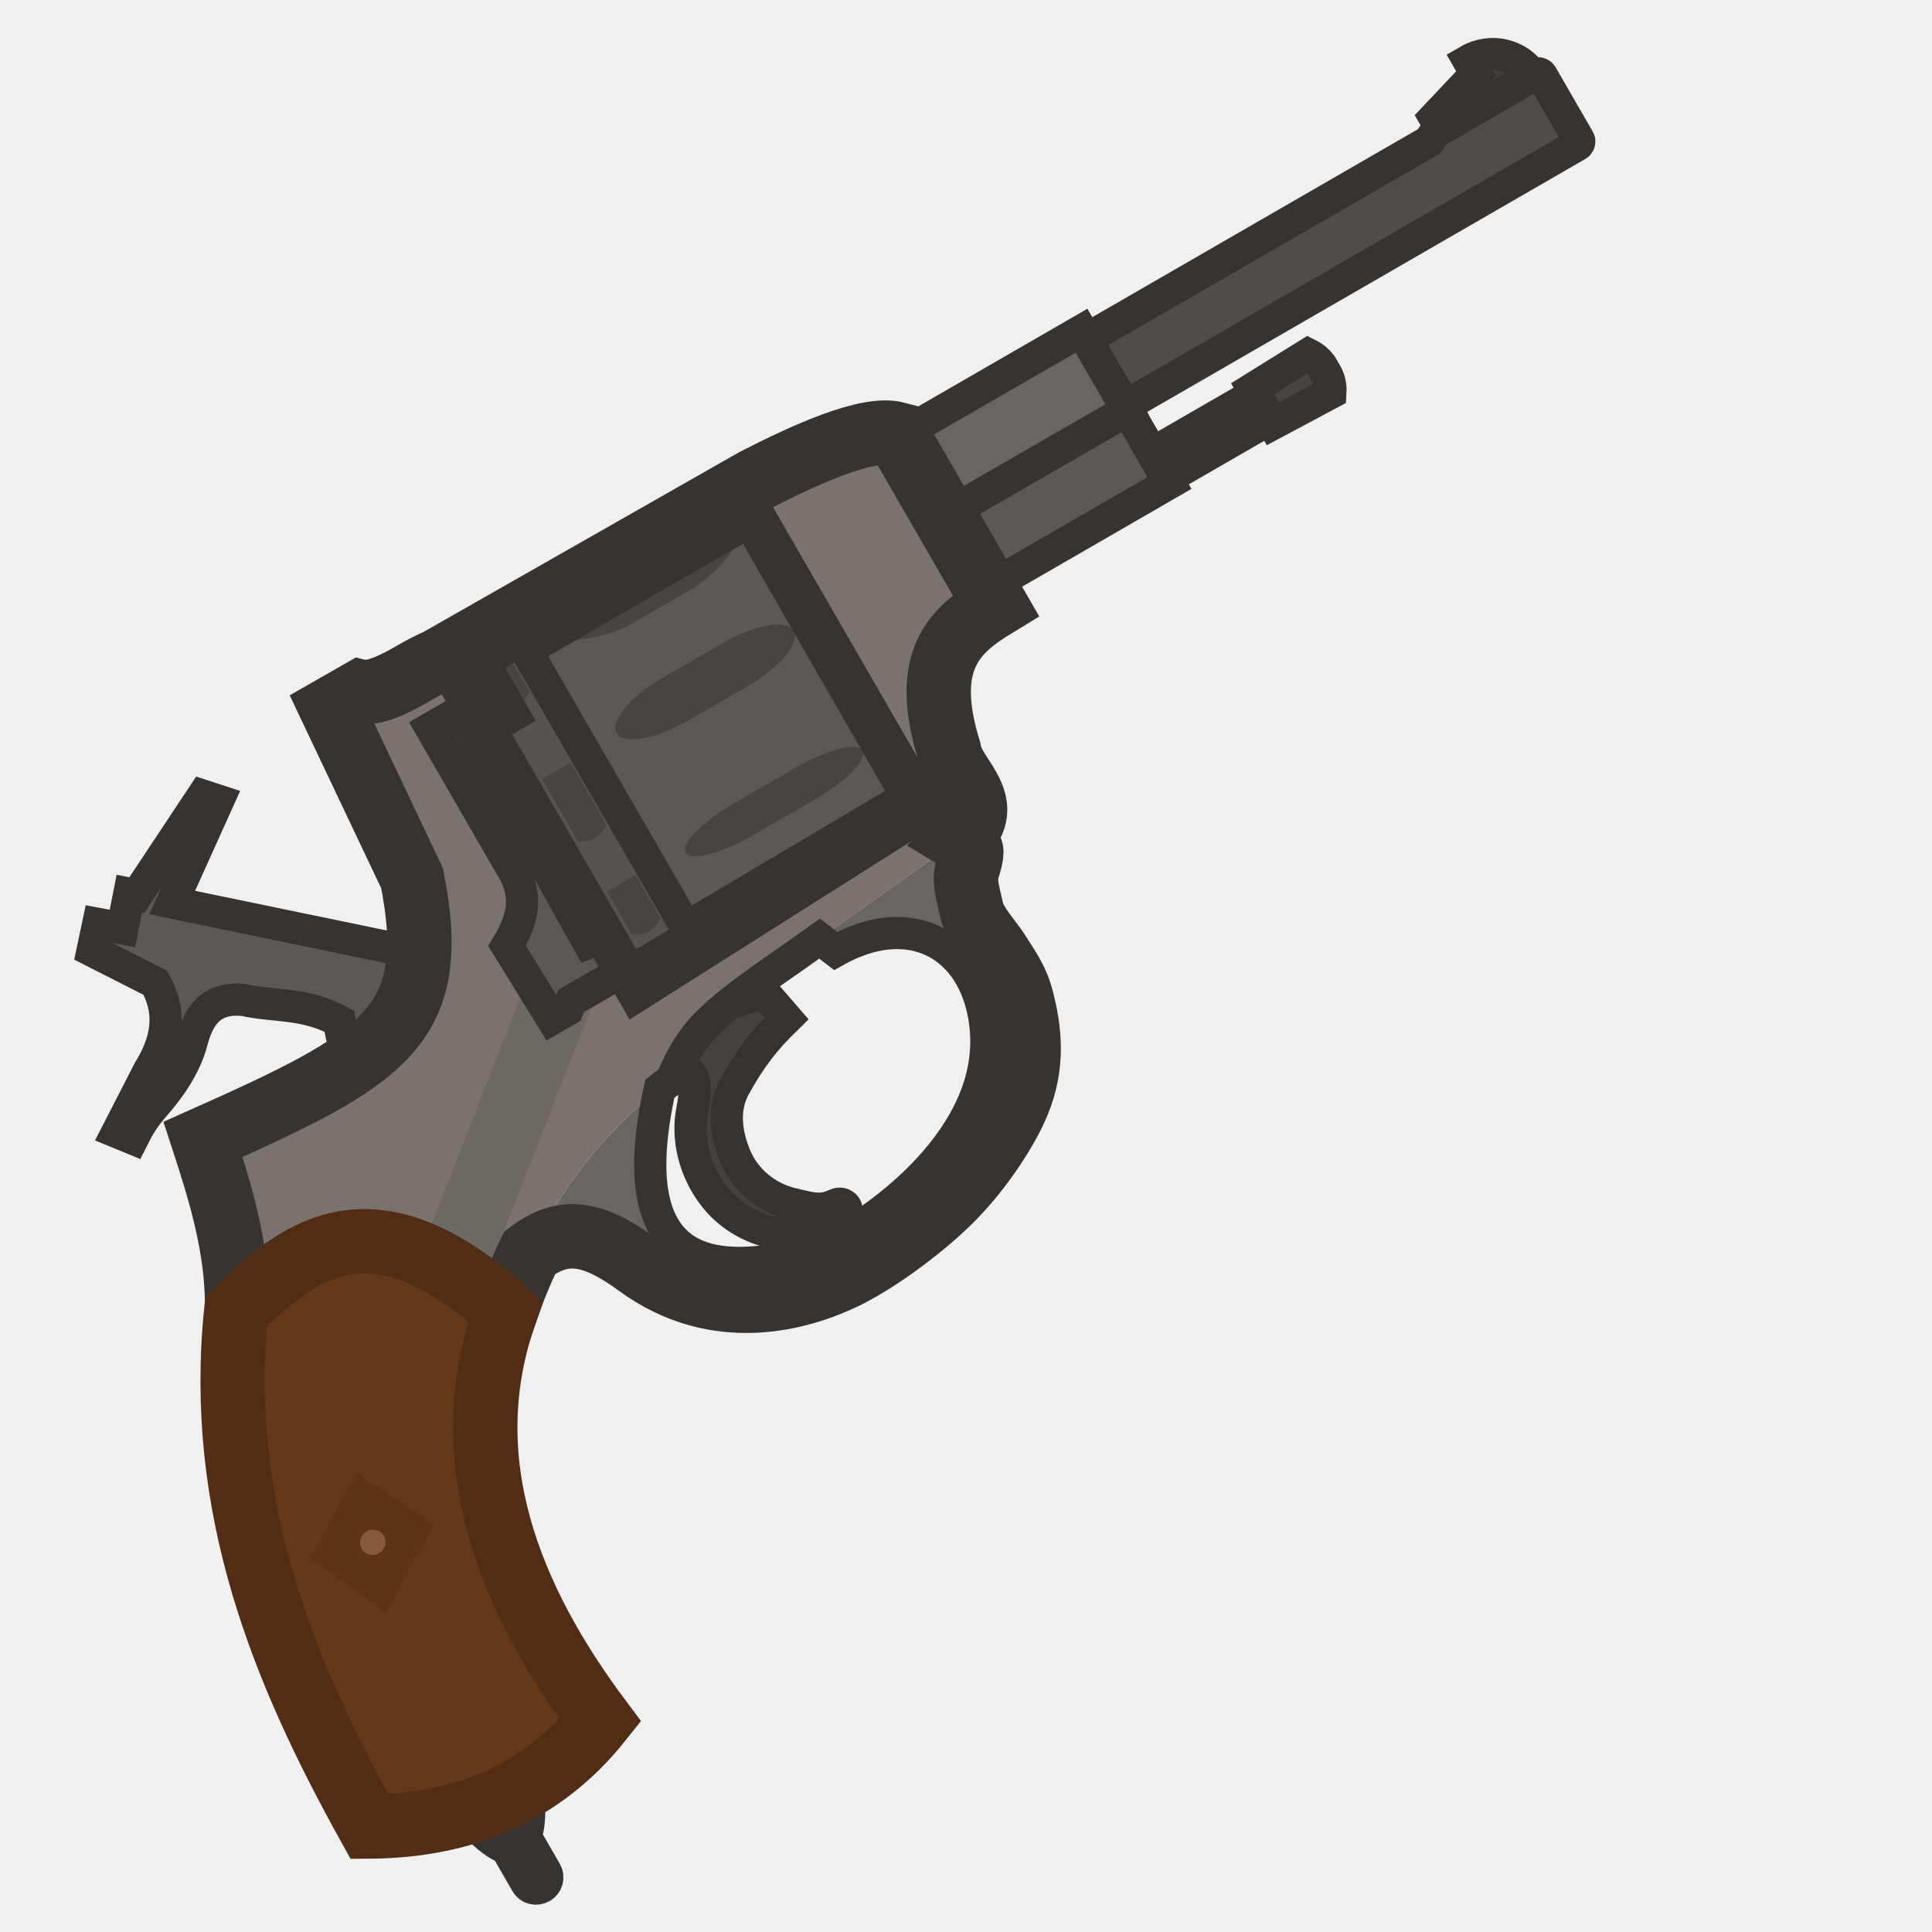
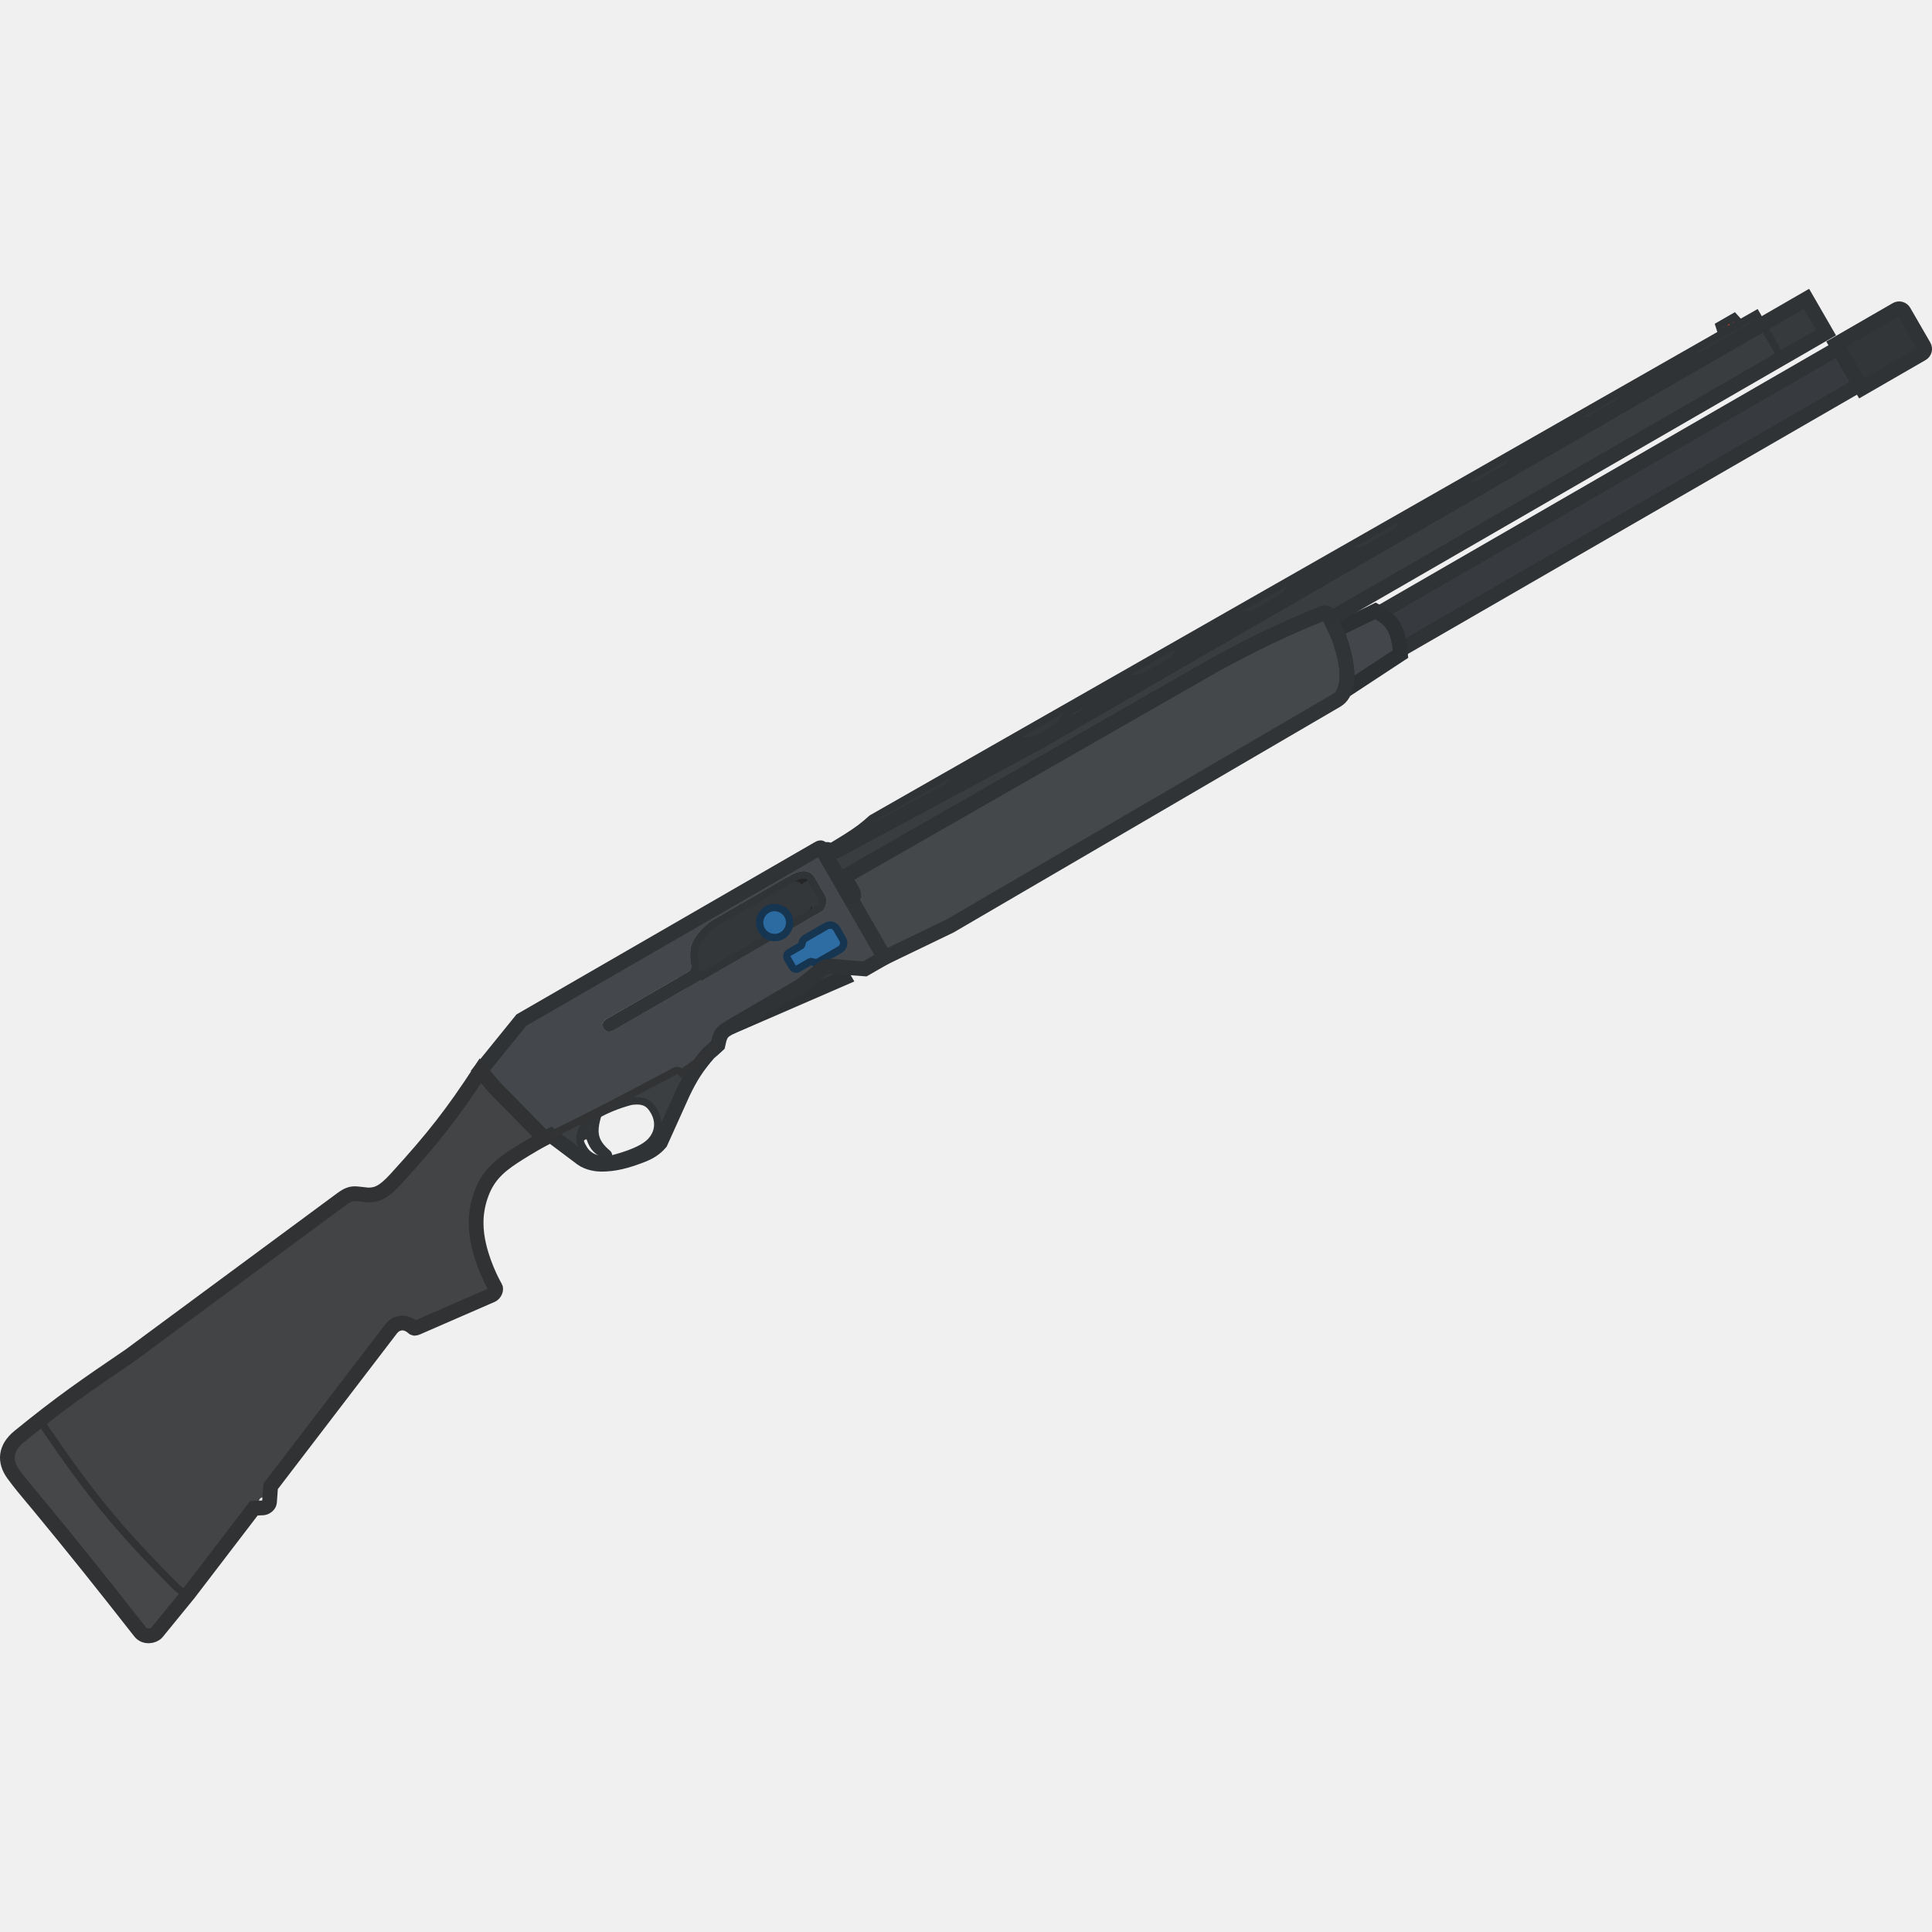
- <svg xmlns="http://www.w3.org/2000/svg" width="110" height="110" viewBox="0 0 110 110" fill="none">
-   <g clip-path="url(#clip0_1243_369)">
-     <path d="M45.741 33.698L89.8 8.26C89.912 8.196 89.952 8.054 89.888 7.945L87.777 4.288C87.714 4.178 87.572 4.142 87.46 4.207L81.725 7.518L81.364 8.047L43.539 29.885L45.741 33.698Z" fill="#514C49" stroke="#363330" stroke-width="1.832" stroke-miterlimit="3.994" stroke-linecap="round" />
-     <path fill-rule="evenodd" clip-rule="evenodd" d="M31.944 63.045C33.772 62.678 37.39 60.791 37.39 60.791C38.4 60.5 38.983 60.709 39.3 61.139C39.625 61.579 39.604 62.241 39.411 63.238C39.003 65.35 39.93 67.696 41.538 68.999C43.472 70.567 46.306 70.796 48.064 69.202C48.424 68.875 48.046 68.376 47.606 68.578C46.772 68.962 46.304 68.842 45.022 68.524C43.668 68.189 42.425 67.207 41.855 65.82C41.256 64.366 41.206 63.002 41.82 61.879C42.697 60.276 43.535 59.193 44.78 57.984L43.508 56.514L34.184 59.34L31.944 63.045Z" fill="#45413F" stroke="#353230" stroke-width="1.832" stroke-miterlimit="3.994" stroke-linecap="round" />
-     <path d="M21.761 63.567C20.831 61.852 19.531 60.355 19.323 58.141C17.311 57.065 15.681 57.335 13.86 56.933C12.036 56.758 11.311 57.802 10.918 59.298C10.526 60.795 9.553 62.061 8.861 62.862C8.169 63.663 7.923 64.079 7.551 64.821L6.68 64.462L8.473 60.971C9.76 58.898 9.61 57.317 8.836 55.95L5.267 54.139L5.592 52.606L6.971 52.862L7.361 50.886L7.784 50.973L11.547 45.301L12.418 45.585L9.803 51.386L26.946 54.931L21.761 63.567Z" fill="#5D5855" stroke="#363330" stroke-width="1.832" stroke-miterlimit="3.994" stroke-linecap="round" />
-     <path fill-rule="evenodd" clip-rule="evenodd" d="M13.504 74.481C13.519 71.002 12.536 67.867 11.56 64.872C21.849 60.277 25.146 58.468 23.461 50.002L18.877 40.337L20.561 39.373C21.414 39.562 22.906 38.701 23.456 38.383C24.007 38.065 24.459 37.824 24.948 37.614L42.963 27.354C45.885 25.857 49.393 24.265 51.055 24.704L56.691 34.465C54.389 35.868 52.429 37.535 54.029 42.718C54.114 43.263 54.439 43.767 54.763 44.271C55.438 45.319 56.112 46.367 54.633 47.794L45.191 54.487C40.494 57.739 39.459 58.605 38.224 61.491C33.577 64.873 30.527 69.615 28.791 74.659C21.104 67.722 16.958 71.321 13.616 74.482L13.504 74.481ZM52.928 46.149L42.781 28.573L25.597 38.464L36.162 56.764L52.928 46.149Z" fill="#79726D" />
-     <path d="M27.362 73.453C26.118 72.486 24.974 71.809 23.915 71.365L30.615 54.279L34.343 55.651L27.362 73.453Z" fill="#6E6863" />
-     <path d="M31.903 49.383L49.075 39.468L46.514 35.033L29.342 44.947L31.903 49.383Z" fill="#484442" />
-     <path d="M45.973 34.092L45.146 34.04L42.945 30.227L43.313 29.485L45.973 34.092Z" fill="#45413F" />
-     <path fill-rule="evenodd" clip-rule="evenodd" d="M53.757 29.372L56.153 33.524L66.585 27.501L64.187 23.349L53.757 29.372Z" fill="#5D5855" stroke="#363330" stroke-width="1.832" stroke-miterlimit="3.994" stroke-linecap="round" />
-     <path fill-rule="evenodd" clip-rule="evenodd" d="M53.755 29.37L51.147 24.852L61.578 18.829L64.187 23.349L53.755 29.37Z" fill="#6B6561" stroke="#363330" stroke-width="1.832" stroke-miterlimit="3.994" stroke-linecap="round" />
-     <path d="M82.051 7.329L87.255 4.324C86.514 3.102 84.885 2.715 83.615 3.449L84.043 4.191L81.682 6.69L82.051 7.329Z" fill="#433F3D" stroke="#363330" stroke-width="1.832" stroke-miterlimit="3.994" stroke-linecap="round" />
-     <path d="M71.487 22.408L72.317 23.846L66.434 27.242L65.603 25.805L71.487 22.408Z" fill="#534E4B" stroke="#363330" stroke-width="1.832" stroke-miterlimit="3.994" stroke-linecap="round" />
-     <path fill-rule="evenodd" clip-rule="evenodd" d="M35.897 55.307L39.321 53.254L39.072 52.808L51.633 45.359L42.641 29.701L29.958 37.023L29.631 36.457L26.168 38.456L35.897 55.307Z" fill="#585350" />
-     <path d="M39.069 52.812L29.955 37.026L42.638 29.704L51.751 45.49L39.069 52.812Z" fill="#5D5855" stroke="#363330" stroke-width="1.832" stroke-miterlimit="3.994" stroke-linecap="round" />
-     <path fill-rule="evenodd" clip-rule="evenodd" d="M27.135 37.898L28.757 36.962L30.148 39.37C29.838 40.062 29.278 40.385 28.525 40.307L27.135 37.898Z" fill="#484442" />
-     <path fill-rule="evenodd" clip-rule="evenodd" d="M34.559 50.754L36.181 49.817L37.597 52.271C37.288 52.962 36.728 53.285 35.975 53.207L34.559 50.754Z" fill="#484442" />
-     <path fill-rule="evenodd" clip-rule="evenodd" d="M30.861 44.351L32.484 43.414L34.526 46.952C34.217 47.644 33.657 47.967 32.904 47.889L30.861 44.351Z" fill="#484442" />
-     <path fill-rule="evenodd" clip-rule="evenodd" d="M37.731 38.586L41.146 36.614C42.992 35.548 44.795 35.238 45.188 35.919C45.58 36.599 44.41 38.005 42.564 39.071L39.149 41.043C37.303 42.108 35.501 42.419 35.108 41.738C34.715 41.058 35.885 39.652 37.731 38.586Z" fill="#484442" />
-     <path d="M45.257 43.735L41.842 45.707C40.002 46.77 38.747 48.041 39.039 48.547C39.331 49.053 41.06 48.602 42.9 47.539L46.315 45.568C48.156 44.505 49.411 43.233 49.119 42.727C48.826 42.221 47.098 42.673 45.257 43.735Z" fill="#484442" />
-     <path fill-rule="evenodd" clip-rule="evenodd" d="M41.999 30.393C42.695 29.992 41.222 32.48 39.376 33.545L35.961 35.517C34.115 36.583 31.224 36.614 31.919 36.213L41.999 30.393Z" fill="#484442" />
-     <path d="M71.327 22.132L72.477 24.124L75.748 22.377C75.782 21.855 75.64 21.449 75.406 21.105C75.225 20.731 74.945 20.405 74.475 20.173L71.327 22.132Z" fill="#484442" stroke="#363330" stroke-width="1.832" stroke-miterlimit="3.994" stroke-linecap="round" />
-     <path d="M46.667 53.44L54.637 47.791C54.637 47.791 55.313 48.192 55.306 48.492C55.298 48.822 55.205 49.111 55.103 49.427C54.901 50.054 55.01 50.507 55.34 51.879C55.523 52.64 56.374 53.5 56.912 54.359C57.296 54.973 57.86 55.753 58.118 56.691C58.671 58.7 58.828 60.66 57.956 62.783C57.365 64.221 55.891 66.577 54.047 68.389C52.362 70.045 49.863 71.849 48.111 72.697C45.621 73.902 40.85 75.318 36.333 72.016C33.794 70.16 32.119 69.842 30.164 71.32C31.866 67.787 34.298 64.539 37.568 61.985C35.168 72.863 41.241 72.379 45.467 71.478C47.58 71.027 51.269 68.595 53.559 65.77C55.85 62.946 56.525 60.198 55.984 57.589C55.17 53.666 51.718 51.822 47.575 54.139L46.667 53.44Z" fill="#6B6561" />
-     <path fill-rule="evenodd" clip-rule="evenodd" d="M35.897 55.307L39.321 53.254L39.072 52.808L51.633 45.359L42.641 29.701L29.958 37.023L29.631 36.457L26.168 38.456L35.897 55.307Z" stroke="#363330" stroke-width="1.832" stroke-miterlimit="3.994" stroke-linecap="round" />
-     <path d="M28.811 105.208C27.798 104.916 26.369 103.115 26.369 103.115L30.004 101.505C30.004 101.505 30.339 103.498 29.917 104.562L31.082 106.579C31.255 106.879 31.147 107.266 30.841 107.443C30.534 107.62 30.145 107.52 29.972 107.22L28.811 105.208Z" fill="#403D3A" stroke="#363331" stroke-width="1.832" stroke-miterlimit="3.994" />
-     <path d="M11.56 64.872C12.536 67.867 13.519 71.002 13.504 74.481L13.616 74.482C16.958 71.321 21.103 67.722 28.791 74.659C29.18 73.525 29.634 72.414 30.16 71.323C32.115 69.845 33.79 70.163 36.33 72.02C40.847 75.322 45.617 73.905 48.107 72.7C49.859 71.853 52.359 70.048 54.044 68.392C55.887 66.58 57.362 64.224 57.952 62.787C58.824 60.663 58.668 58.703 58.114 56.694C57.895 55.899 57.456 55.216 57.093 54.652L56.908 54.362C56.723 54.067 56.502 53.772 56.283 53.481L56.28 53.477L56.278 53.474C55.861 52.919 55.456 52.379 55.336 51.882L55.335 51.878C55.008 50.515 54.897 50.055 55.099 49.43C55.201 49.114 55.294 48.825 55.302 48.495C55.305 48.392 55.225 48.275 55.12 48.168C54.921 47.965 54.633 47.794 54.633 47.794C56.112 46.367 55.438 45.319 54.763 44.271L54.763 44.271L54.763 44.27C54.438 43.767 54.115 43.264 54.03 42.718C52.429 37.535 54.389 35.868 56.691 34.465L51.055 24.704C49.393 24.265 45.885 25.857 42.963 27.354L24.948 37.614C24.459 37.824 24.007 38.065 23.456 38.383C22.906 38.701 21.414 39.562 20.561 39.373L18.877 40.337L23.461 50.001C25.146 58.468 21.849 60.277 11.56 64.872Z" stroke="#363330" stroke-width="3.665" />
-     <path d="M37.568 61.986C37.846 61.764 37.936 61.7 38.227 61.489C39.462 58.603 40.496 57.736 45.193 54.485L46.666 53.441L47.574 54.14C51.717 51.822 55.169 53.667 55.982 57.589C56.523 60.199 55.849 62.946 53.558 65.771C51.268 68.595 47.579 71.028 45.466 71.479C41.24 72.38 35.167 72.864 37.568 61.986Z" stroke="#363330" stroke-width="1.832" />
-     <path fill-rule="evenodd" clip-rule="evenodd" d="M21.034 103.995C26.413 103.954 30.878 102.105 34.181 97.955C29.036 91.086 25.76 83.126 28.795 74.658C20.978 67.603 16.823 71.441 13.451 74.637C12.307 85.848 16.114 95.138 21.034 103.995Z" fill="#66381A" stroke="#512D15" stroke-width="3.665" stroke-miterlimit="3.994" stroke-linecap="round" />
-     <path fill-rule="evenodd" clip-rule="evenodd" d="M21.999 91.864L24.73 86.795L20.296 83.854L17.647 88.713L21.999 91.864Z" fill="#5E3417" />
-     <path d="M21.582 88.432C21.931 88.231 22.054 87.791 21.857 87.451C21.66 87.109 21.218 86.996 20.869 87.197C20.521 87.398 20.398 87.838 20.595 88.179C20.792 88.52 21.234 88.633 21.582 88.432Z" fill="#88593A" />
-     <path d="M52.927 46.148L42.78 28.572L25.596 38.463L36.161 56.763L52.927 46.148Z" stroke="#363330" stroke-width="1.832" stroke-miterlimit="3.994" stroke-linecap="round" />
-     <path fill-rule="evenodd" clip-rule="evenodd" d="M32.315 57.495L31.43 58.005L28.867 53.85C29.75 52.392 30.099 51.06 29.194 49.518L24.539 41.455L28.398 39.227L29.253 40.706L27.001 42.051L33.502 53.663L34.552 53.219L34.77 53.582L34.416 53.805L35.315 55.374L32.516 56.99L32.315 57.495Z" fill="#5D5855" stroke="#363330" stroke-width="1.832" stroke-miterlimit="3.994" stroke-linecap="round" />
+ <svg xmlns="http://www.w3.org/2000/svg" width="110" height="110" viewBox="0 0 110 110" fill="none" version="1.1" id="svg67">
+   <g clip-path="url(#clip0_619_1190)" id="g60" transform="matrix(1.010087,0,0,1.010087,-0.6268514,-1.537325)">
+     <path fill-rule="evenodd" clip-rule="evenodd" d="m 28.48,62.801 -0.781,-0.925 c -1.586,2.416 -2.622,3.754 -4.768,6.105 -0.692,0.758 -1.069,0.899 -1.562,0.901 l -0.565,-0.062 c -0.354,-0.044 -0.551,0.025 -0.901,0.273 L 7.931,77.937 C 5.451,79.621 4.042,80.59 1.705,82.494 c -0.792,0.645 -0.854,1.402 -0.324,2.128 0.37,0.507 0.74,0.946 1.093,1.367 0.131,0.156 0.26,0.308 0.385,0.462 1.993,2.413 3.441,4.227 5.668,7.067 0.252,0.314 0.74,0.243 0.933,0.026 l 1.798,-2.203 3.675,-4.804 0.526,-0.021 c 0.163,-0.023 0.333,-0.157 0.351,-0.309 l 0.065,-0.902 6.745,-8.817 c 0.186,-0.255 0.354,-0.335 0.525,-0.374 0.166,-0.037 0.355,-0.025 0.596,0.115 0.069,0.04 0.11,0.077 0.142,0.106 0.068,0.061 0.095,0.086 0.249,0.021 l 4.229,-1.842 c 0.159,-0.092 0.241,-0.316 0.18,-0.422 0,0 -0.608,-1.021 -0.92,-2.327 -0.208,-0.871 -0.255,-1.794 0.079,-2.798 0.348,-1.048 0.929,-1.63 1.851,-2.233 0.902,-0.59 1.758,-1.05 1.758,-1.05 z M 15.643,86.039 c 0.063,0.11 0.026,0.25 -0.084,0.313 -0.11,0.063 -0.25,0.026 -0.313,-0.084 -0.063,-0.11 -0.026,-0.25 0.084,-0.313 0.11,-0.063 0.25,-0.026 0.313,0.084 z" fill="#424446" id="path2" />
+     <rect x="97.582" y="19.975" width="0.978" height="0.244" transform="rotate(-30,97.582,19.9746)" fill="#a23e2b" id="rect4" />
+     <path d="m 97.892,19.655 -0.212,0.122 0.214,0.371 -0.053,0.03 0.025,0.044 0.637,-0.363 -0.027,-0.047 -0.053,0.031 -0.214,-0.371 -0.212,0.122 0.214,0.371 -0.106,0.061 z" fill="#333638" id="path6" />
+     <path d="m 34.33,64.326 c -0.835,0.463 -0.944,0.935 -0.972,1.056 -0.035,0.129 -0.047,0.238 -0.044,0.335 0.063,-0.063 0.133,-0.104 0.193,-0.138 0.115,-0.065 0.325,-0.075 0.376,0.101 0.188,0.573 0.436,0.751 0.937,1.012 0.064,0.033 0.143,-0.071 0.06,-0.141 -0.774,-0.652 -0.878,-1.182 -0.55,-2.225 z" fill="#333638" id="path8" />
+     <path d="m 34.33,64.326 c -0.835,0.463 -0.944,0.935 -0.972,1.056 -0.035,0.129 -0.047,0.238 -0.044,0.335 0.063,-0.063 0.133,-0.104 0.193,-0.138 0.115,-0.065 0.325,-0.075 0.376,0.101 0.188,0.573 0.436,0.751 0.937,1.012 0.064,0.033 0.143,-0.071 0.06,-0.141 -0.774,-0.652 -0.878,-1.182 -0.55,-2.225 z" stroke="#303436" stroke-width="0.416" stroke-miterlimit="3.994" id="path10" />
+     <path fill-rule="evenodd" clip-rule="evenodd" d="m 38.654,61.903 c -2.728,1.452 -4.313,2.282 -6.993,3.608 l 1.758,1.32 c 0.37,0.265 0.878,0.318 1.101,0.317 0.739,-0.003 1.373,-0.158 2.31,-0.522 0.375,-0.146 0.719,-0.344 1.013,-0.691 L 39.11,63.121 c 0.459,-0.949 0.779,-1.441 1.464,-2.241 -0.487,0.409 -0.916,0.703 -1.544,1.123 -0.105,-0.117 -0.217,-0.192 -0.376,-0.101 z m -5.295,3.481 c 0.028,-0.123 0.14,-0.605 1.003,-1.073 0.918,-0.497 1.814,-0.709 1.847,-0.713 0.753,-0.102 1.036,0.143 1.28,0.567 0.322,0.558 0.281,1.195 -0.186,1.695 -0.339,0.363 -0.949,0.618 -1.634,0.837 -0.524,0.168 -0.916,0.247 -1.318,0.161 -0.382,-0.081 -0.677,-0.318 -0.814,-0.553 -0.144,-0.248 -0.302,-0.458 -0.178,-0.92 0.001,-0.005 -0.002,0.008 0,0 z" fill="#3c3f41" id="path12" />
+     <path d="m 33.359,65.383 c 0.028,-0.123 0.14,-0.605 1.003,-1.073 0.918,-0.497 1.814,-0.709 1.847,-0.713 0.753,-0.102 1.036,0.143 1.28,0.567 0.322,0.558 0.281,1.195 -0.186,1.695 -0.339,0.363 -0.949,0.618 -1.634,0.837 -0.524,0.168 -0.916,0.247 -1.318,0.161 -0.382,-0.081 -0.677,-0.318 -0.814,-0.553 -0.144,-0.248 -0.302,-0.458 -0.178,-0.92 z m 0,0 c -0.002,0.008 0.001,-0.005 0,0 z" stroke="#303436" stroke-width="0.416" stroke-miterlimit="3.994" id="path14" />
+     <path d="M 11.267,91.326 11.257,91.34 9.459,93.543 C 9.266,93.76 8.778,93.83 8.526,93.516 6.299,90.676 4.851,88.863 2.858,86.45 2.732,86.297 2.604,86.144 2.473,85.988 2.119,85.568 1.75,85.129 1.379,84.622 0.85,83.895 0.912,83.139 1.703,82.494 c 0.512,-0.417 0.974,-0.795 1.423,-1.134 -0.06,0.237 -0.113,0.445 0.026,0.65 2.551,3.745 4.159,5.716 7.397,8.962 0.201,0.202 0.427,0.291 0.717,0.355 z" fill="#464749" stroke="#313233" stroke-width="0.416" stroke-miterlimit="3.994" id="path16" />
+     <path fill-rule="evenodd" clip-rule="evenodd" d="M 28.481,62.8 27.7,61.874 30.007,59.025 46.707,49.383 c 0.097,-0.056 0.143,-0.083 0.179,-0.072 0.032,0.009 0.055,0.049 0.098,0.124 l 3.499,6.061 -1.112,0.642 -1.994,-0.154 c -0.246,0.001 -0.438,0.159 -0.65,0.34 l -0.914,0.74 -4.246,2.486 c -0.335,0.193 -0.392,0.459 -0.481,0.878 -0.736,0.681 -1.22,1.015 -2.055,1.575 -0.105,-0.117 -0.217,-0.192 -0.376,-0.101 -2.845,1.514 -4.447,2.352 -7.344,3.781 z m 11.094,-7.005 c -0.055,-0.281 -0.039,-0.545 -0.019,-0.766 0.06,-0.65 0.82,-1.391 1.296,-1.666 l 4.314,-2.491 c 0.688,-0.397 1.147,-0.274 1.361,0.096 l 0.596,1.032 c 0.122,0.212 0.098,0.72 -0.246,0.918 l -6.669,3.85 c -0.026,0.015 -0.04,0.023 -0.05,0.02 -0.01,-0.003 -0.018,-0.016 -0.033,-0.043 l -4.976,2.873 c -0.175,0.101 -0.4,0.041 -0.501,-0.134 -0.101,-0.175 -0.041,-0.4 0.134,-0.501 l 4.658,-2.689 c 0.185,-0.107 0.176,-0.267 0.134,-0.501 z" fill="#44474b" id="path18" />
+     <path d="m 39.555,55.03 c -0.02,0.22 -0.036,0.485 0.019,0.766 0.042,0.234 0.051,0.394 -0.134,0.501 l -4.658,2.689 c -0.175,0.101 -0.235,0.326 -0.134,0.501 0.101,0.175 0.326,0.235 0.501,0.134 l 4.976,-2.873 c 0.015,0.026 0.023,0.04 0.033,0.043 0.011,0.003 0.024,-0.005 0.05,-0.02 L 46.876,52.92 c 0.344,-0.199 0.368,-0.707 0.246,-0.918 L 46.526,50.969 C 46.312,50.599 45.853,50.476 45.165,50.873 l -4.314,2.491 c -0.476,0.275 -1.236,1.016 -1.296,1.666 z" fill="#242627" id="path20" />
+     <path d="m 44.902,51.026 -4.049,2.338 c -0.476,0.275 -1.236,1.016 -1.296,1.666 -0.019,0.21 -0.035,0.459 0.011,0.725 l 0.007,0.041 c 0.042,0.234 0.051,0.394 -0.134,0.501 l -0.582,0.336 0.367,0.635 0.9,-0.519 c 0.015,0.026 0.023,0.04 0.033,0.043 0.01,0.003 0.024,-0.005 0.05,-0.02 l 5.928,-3.423 0.201,-0.751 0.275,0.476 0.265,-0.153 c 0.292,-0.168 0.353,-0.559 0.291,-0.803 l 0.016,-0.009 -0.672,-1.165 -0.741,0.428 -0.061,-0.106 z" fill="#34373a" id="path22" />
+     <path d="m 41.773,59.43 4.04,-2.366 0.914,-0.739 c 0.213,-0.181 0.404,-0.339 0.65,-0.34 l 0.443,0.034 0.363,0.629 z" fill="#36393b" stroke="#2e3133" stroke-width="0.832" stroke-miterlimit="3.994" id="path24" />
+     <path d="m 46.288,55.73 c -0.089,0.051 -0.671,0.387 -0.671,0.387 -0.117,0.068 -0.266,0.028 -0.334,-0.089 l -0.275,-0.476 c -0.068,-0.117 -0.027,-0.267 0.089,-0.334 0,0 0.582,-0.336 0.671,-0.387 0.088,-0.051 0.012,-0.289 0.266,-0.436 l 1.165,-0.672 c 0.205,-0.118 0.466,-0.048 0.584,0.157 l 0.336,0.582 c 0.118,0.205 0.048,0.466 -0.157,0.585 l -1.165,0.672 c -0.254,0.146 -0.421,-0.039 -0.51,0.012 z" fill="#2d6da4" stroke="#163550" stroke-width="0.416" stroke-miterlimit="3.994" id="path26" />
+     <path d="m 47.119,49.464 c -0.05,0.029 -0.067,0.092 -0.038,0.142 l 1.393,2.413 c 0.029,0.05 0.092,0.067 0.142,0.038 l 0.085,-0.049 c 0.05,-0.029 0.067,-0.092 0.038,-0.142 l -0.529,-0.916 1.006,-0.581 0.55,0.953 51.289,-29.612 -1.1,-1.905 -40.863,23.592 -10.611,5.703 c -0.635,0.367 -0.915,0.493 -1.082,0.448 L 47.346,49.453 c -0.029,-0.05 -0.092,-0.067 -0.142,-0.038 z" fill="#3a3d40" id="path28" />
+     <path d="M 48.21,50.951 69.322,38.867 c 2.213,-1.179 3.479,-1.797 5.817,-2.759 0.192,-0.079 0.306,-0.02 0.36,0.074 0.061,0.106 0.612,1.305 0.612,1.305 0.422,1.268 0.544,2.166 0.335,2.841 -0.104,0.335 -0.246,0.512 -0.467,0.658 l -21.799,12.727 -3.699,1.783 -1.849,-3.202 c 0.145,-0.228 0.142,-0.365 -0.026,-0.656 z" fill="#44484b" id="path30" />
+     <rect x="78.211" y="36.171" width="30.071" height="2.384" transform="rotate(-30,78.2109,36.1709)" fill="#373b3f" stroke="#303336" stroke-width="0.832" stroke-miterlimit="3.994" id="rect32" />
+     <path d="m 76.113,37.488 c 0.422,1.268 0.544,2.166 0.335,2.841 -0.015,0.05 -0.032,0.097 -0.049,0.141 l 3.164,-2.08 c -0.102,-1.355 -0.408,-1.9 -1.406,-2.435 l -2.248,1.09 c 0.113,0.243 0.204,0.443 0.204,0.443 z" fill="#43464a" stroke="#2c3033" stroke-width="0.832" stroke-miterlimit="3.994" id="path34" />
+     <path d="m 104.131,20.924 1.436,2.488 3.388,-1.956 c 0.146,-0.084 0.196,-0.271 0.112,-0.417 l -1.131,-1.958 c -0.085,-0.146 -0.271,-0.196 -0.418,-0.112 z" fill="#333639" stroke="#303336" stroke-width="0.832" stroke-miterlimit="3.994" id="path36" />
+     <rect x="99.955" y="19.806" width="2.873" height="2.2" transform="rotate(-30,99.9551,19.8057)" fill="#373a3c" stroke="#303336" stroke-width="0.416" stroke-miterlimit="3.994" id="rect38" />
+     <path d="M 99.954,19.806 99.618,19.223 49.763,47.654 c -0.472,0.427 -0.782,0.663 -1.454,1.087 l -0.964,0.592 0.107,0.185 0.894,-0.34 c 0.043,-0.025 0.088,-0.05 0.135,-0.078 l 5.443,-2.925 c 0.188,-0.448 0.363,-0.677 0.783,-1.022 l 3.206,-1.781 c 0.501,-0.161 0.759,-0.112 1.142,-0.039 0.036,0.007 0.073,0.014 0.112,0.021 l 1.124,-0.649 c 0.185,-0.451 0.328,-0.793 0.745,-1.136 l 3.1,-1.72 c 0.501,-0.161 0.759,-0.112 1.142,-0.039 0.006,0.001 0.013,0.003 0.019,0.004 l 1.36,-0.785 c 0.168,-0.406 0.319,-0.725 0.707,-1.043 l 3.074,-1.704 c 0.509,-0.163 0.763,-0.165 1.155,-0.102 l 1.375,-0.794 c 0.142,-0.355 0.261,-0.628 0.619,-0.922 l 3.286,-1.827 c 0.466,-0.149 0.718,-0.164 1.058,-0.117 l 1.336,-0.771 c 0.141,-0.355 0.261,-0.628 0.619,-0.922 l 3.286,-1.827 c 0.466,-0.149 0.718,-0.164 1.058,-0.117 l 1.336,-0.771 c 0.142,-0.355 0.261,-0.628 0.619,-0.922 l 3.286,-1.827 C 89.937,25.215 90.19,25.2 90.529,25.247 l 1.192,-0.688 c 0.127,-0.311 0.256,-0.562 0.582,-0.83 l 3.63,-2.025 c 0.418,-0.134 0.665,-0.159 0.957,-0.129 z" fill="#34373a" id="path40" />
+     <path d="M 99.954,19.806 99.618,19.223 49.763,47.654 c -0.472,0.427 -0.782,0.663 -1.454,1.087 l -0.964,0.592 0.107,0.185 0.894,-0.34 c 0.043,-0.025 0.088,-0.05 0.135,-0.078 l 5.443,-2.925 c 0.188,-0.448 0.363,-0.677 0.783,-1.022 l 3.206,-1.781 c 0.501,-0.161 0.759,-0.112 1.142,-0.039 0.036,0.007 0.073,0.014 0.112,0.021 l 1.124,-0.649 c 0.185,-0.451 0.328,-0.793 0.745,-1.136 l 3.1,-1.72 c 0.501,-0.161 0.759,-0.112 1.142,-0.039 h 10e-5 c 0.006,0.001 0.013,0.003 0.019,0.004 l 1.36,-0.785 c 0.168,-0.406 0.319,-0.725 0.707,-1.043 l 3.074,-1.704 c 0.509,-0.163 0.763,-0.165 1.155,-0.102 l 1.375,-0.794 c 0.142,-0.355 0.261,-0.628 0.619,-0.922 l 3.286,-1.827 c 0.466,-0.149 0.718,-0.164 1.058,-0.117 l 1.336,-0.771 c 0.141,-0.355 0.261,-0.628 0.619,-0.922 l 3.286,-1.827 c 0.466,-0.149 0.718,-0.164 1.058,-0.117 l 1.336,-0.771 c 0.142,-0.355 0.261,-0.628 0.619,-0.922 l 3.286,-1.827 C 89.937,25.215 90.19,25.2 90.529,25.247 l 1.192,-0.688 c 0.127,-0.311 0.256,-0.562 0.582,-0.83 l 3.63,-2.025 c 0.418,-0.134 0.665,-0.159 0.957,-0.129 z" stroke="#303336" stroke-width="0.416" stroke-miterlimit="3.994" id="path42" />
+     <path d="m 27.7,61.874 0.781,0.925 2.829,2.883 0.351,-0.173 1.758,1.32 c 0.37,0.265 0.878,0.318 1.101,0.317 0.739,-0.003 1.373,-0.158 2.31,-0.522 0.375,-0.146 0.719,-0.344 1.013,-0.691 l 1.269,-2.814 c 0.459,-0.949 0.775,-1.438 1.46,-2.238 0.162,-0.136 0.33,-0.284 0.514,-0.455 0.09,-0.419 0.146,-0.684 0.481,-0.878 l 4.246,-2.486 0.914,-0.74 c 0.213,-0.181 0.404,-0.339 0.65,-0.34 l 1.994,0.154 1.112,-0.642 -3.499,-6.061 c -0.043,-0.075 -0.066,-0.115 -0.098,-0.124 -0.035,-0.011 -0.081,0.016 -0.179,0.072 L 30.007,59.025 Z" stroke="#303336" stroke-width="0.832" stroke-miterlimit="3.994" id="path44" />
+     <path d="m 39.778,55.758 v 0 l -6e-4,-0.003 C 39.729,55.505 39.742,55.265 39.762,55.049 c 0.024,-0.261 0.196,-0.568 0.443,-0.858 0.244,-0.285 0.535,-0.523 0.75,-0.647 l 4.314,-2.491 c 0.322,-0.186 0.563,-0.234 0.73,-0.213 0.158,0.019 0.271,0.1 0.347,0.234 l 0.596,1.032 c 0.029,0.051 0.055,0.176 0.028,0.321 -0.026,0.139 -0.094,0.253 -0.198,0.313 l -6.542,3.777 -0.031,-0.053 -0.18,0.104 -4.976,2.873 c -0.076,0.044 -0.173,0.018 -0.217,-0.058 -0.044,-0.076 -0.018,-0.173 0.058,-0.217 l 4.658,-2.689 c 0.142,-0.082 0.225,-0.199 0.253,-0.344 0.024,-0.125 0.003,-0.26 -0.018,-0.374 z" stroke="#303436" stroke-width="0.416" stroke-miterlimit="3.994" id="path46" />
+     <circle cx="44.285" cy="53.524" transform="rotate(-30,44.285,53.5237)" fill="#2c6ba2" stroke="#163550" stroke-width="0.416" stroke-miterlimit="3.994" id="ellipse48" r="0.846" />
+     <path d="m 31.311,65.684 c 2.898,-1.429 4.499,-2.267 7.344,-3.781 0.159,-0.092 0.271,-0.017 0.376,0.101 0.835,-0.56 1.319,-0.894 2.055,-1.575" stroke="#313335" stroke-width="0.416" stroke-miterlimit="3.994" id="path50" />
+     <path d="M 48.21,50.951 69.322,38.867 c 2.213,-1.179 3.479,-1.797 5.817,-2.759 0.192,-0.079 0.306,-0.02 0.36,0.074 0.061,0.106 0.612,1.305 0.612,1.305 0.422,1.268 0.544,2.166 0.335,2.841 -0.104,0.335 -0.246,0.512 -0.467,0.658 l -21.799,12.727 -3.699,1.783 -1.849,-3.202 c 0.145,-0.228 0.142,-0.365 -0.026,-0.656 z" stroke="#303436" stroke-width="0.832" stroke-miterlimit="3.994" id="path52" />
+     <path d="m 47.081,49.606 c -0.029,-0.05 -0.012,-0.113 0.038,-0.142 l 0.084,-0.049 c 0.05,-0.029 0.113,-0.012 0.142,0.038 l 0.055,0.095 c 0.167,0.045 0.447,-0.082 1.082,-0.448 l 10.611,-5.703 43.35,-25.028 1.1,1.905 -27.935,16.128 c -0.054,-0.113 -0.094,-0.196 -0.108,-0.22 -0.054,-0.094 -0.168,-0.153 -0.36,-0.074 -2.338,0.962 -3.604,1.58 -5.817,2.759 l -20.107,11.503 -1.006,0.581 0.397,0.688 c 0.079,0.138 0.122,0.241 0.129,0.335 -0.009,0.014 -0.021,0.026 -0.036,0.035 l -0.085,0.049 c -0.05,0.029 -0.113,0.012 -0.142,-0.038 z" stroke="#303336" stroke-width="0.832" stroke-miterlimit="3.994" id="path54" />
+     <path d="m 97.524,19.87 0.847,-0.489 0.331,0.365 -1.027,0.593 z" stroke="#303336" stroke-width="0.416" stroke-miterlimit="3.994" id="path56" />
+     <path d="m 28.48,62.801 -0.781,-0.925 c -1.586,2.416 -2.622,3.754 -4.768,6.105 -0.692,0.758 -1.069,0.899 -1.562,0.901 l -0.565,-0.062 c -0.354,-0.044 -0.551,0.025 -0.901,0.273 L 7.931,77.937 C 5.451,79.621 4.042,80.59 1.705,82.494 c -0.792,0.645 -0.854,1.402 -0.324,2.128 0.37,0.507 0.74,0.946 1.093,1.367 h 10e-6 c 0.131,0.156 0.26,0.308 0.385,0.462 1.993,2.413 3.441,4.227 5.668,7.067 0.252,0.314 0.74,0.243 0.933,0.026 l 1.798,-2.203 3.675,-4.804 0.526,-0.021 c 0.163,-0.023 0.333,-0.157 0.351,-0.309 l 0.065,-0.902 6.745,-8.817 c 0.186,-0.255 0.354,-0.335 0.525,-0.374 0.166,-0.037 0.355,-0.025 0.596,0.115 0.069,0.04 0.11,0.077 0.142,0.106 0.068,0.061 0.095,0.086 0.249,0.021 l 4.229,-1.842 c 0.159,-0.092 0.241,-0.316 0.18,-0.422 0,0 -0.608,-1.021 -0.92,-2.327 -0.208,-0.871 -0.255,-1.794 0.079,-2.798 0.348,-1.048 0.929,-1.63 1.851,-2.233 0.902,-0.59 1.758,-1.05 1.758,-1.05 z" stroke="#313233" stroke-width="0.832" stroke-miterlimit="3.994" id="path58" />
  </g>
-   <defs>
-     <clipPath id="clip0_1243_369">
-       <rect width="110" height="110" fill="white" />
+   <defs id="defs65">
+     <clipPath id="clip0_619_1190">
+       <rect width="110" height="110" fill="#ffffff" transform="translate(0.0859375)" id="rect62" x="0" y="0" />
    </clipPath>
  </defs>
</svg>
